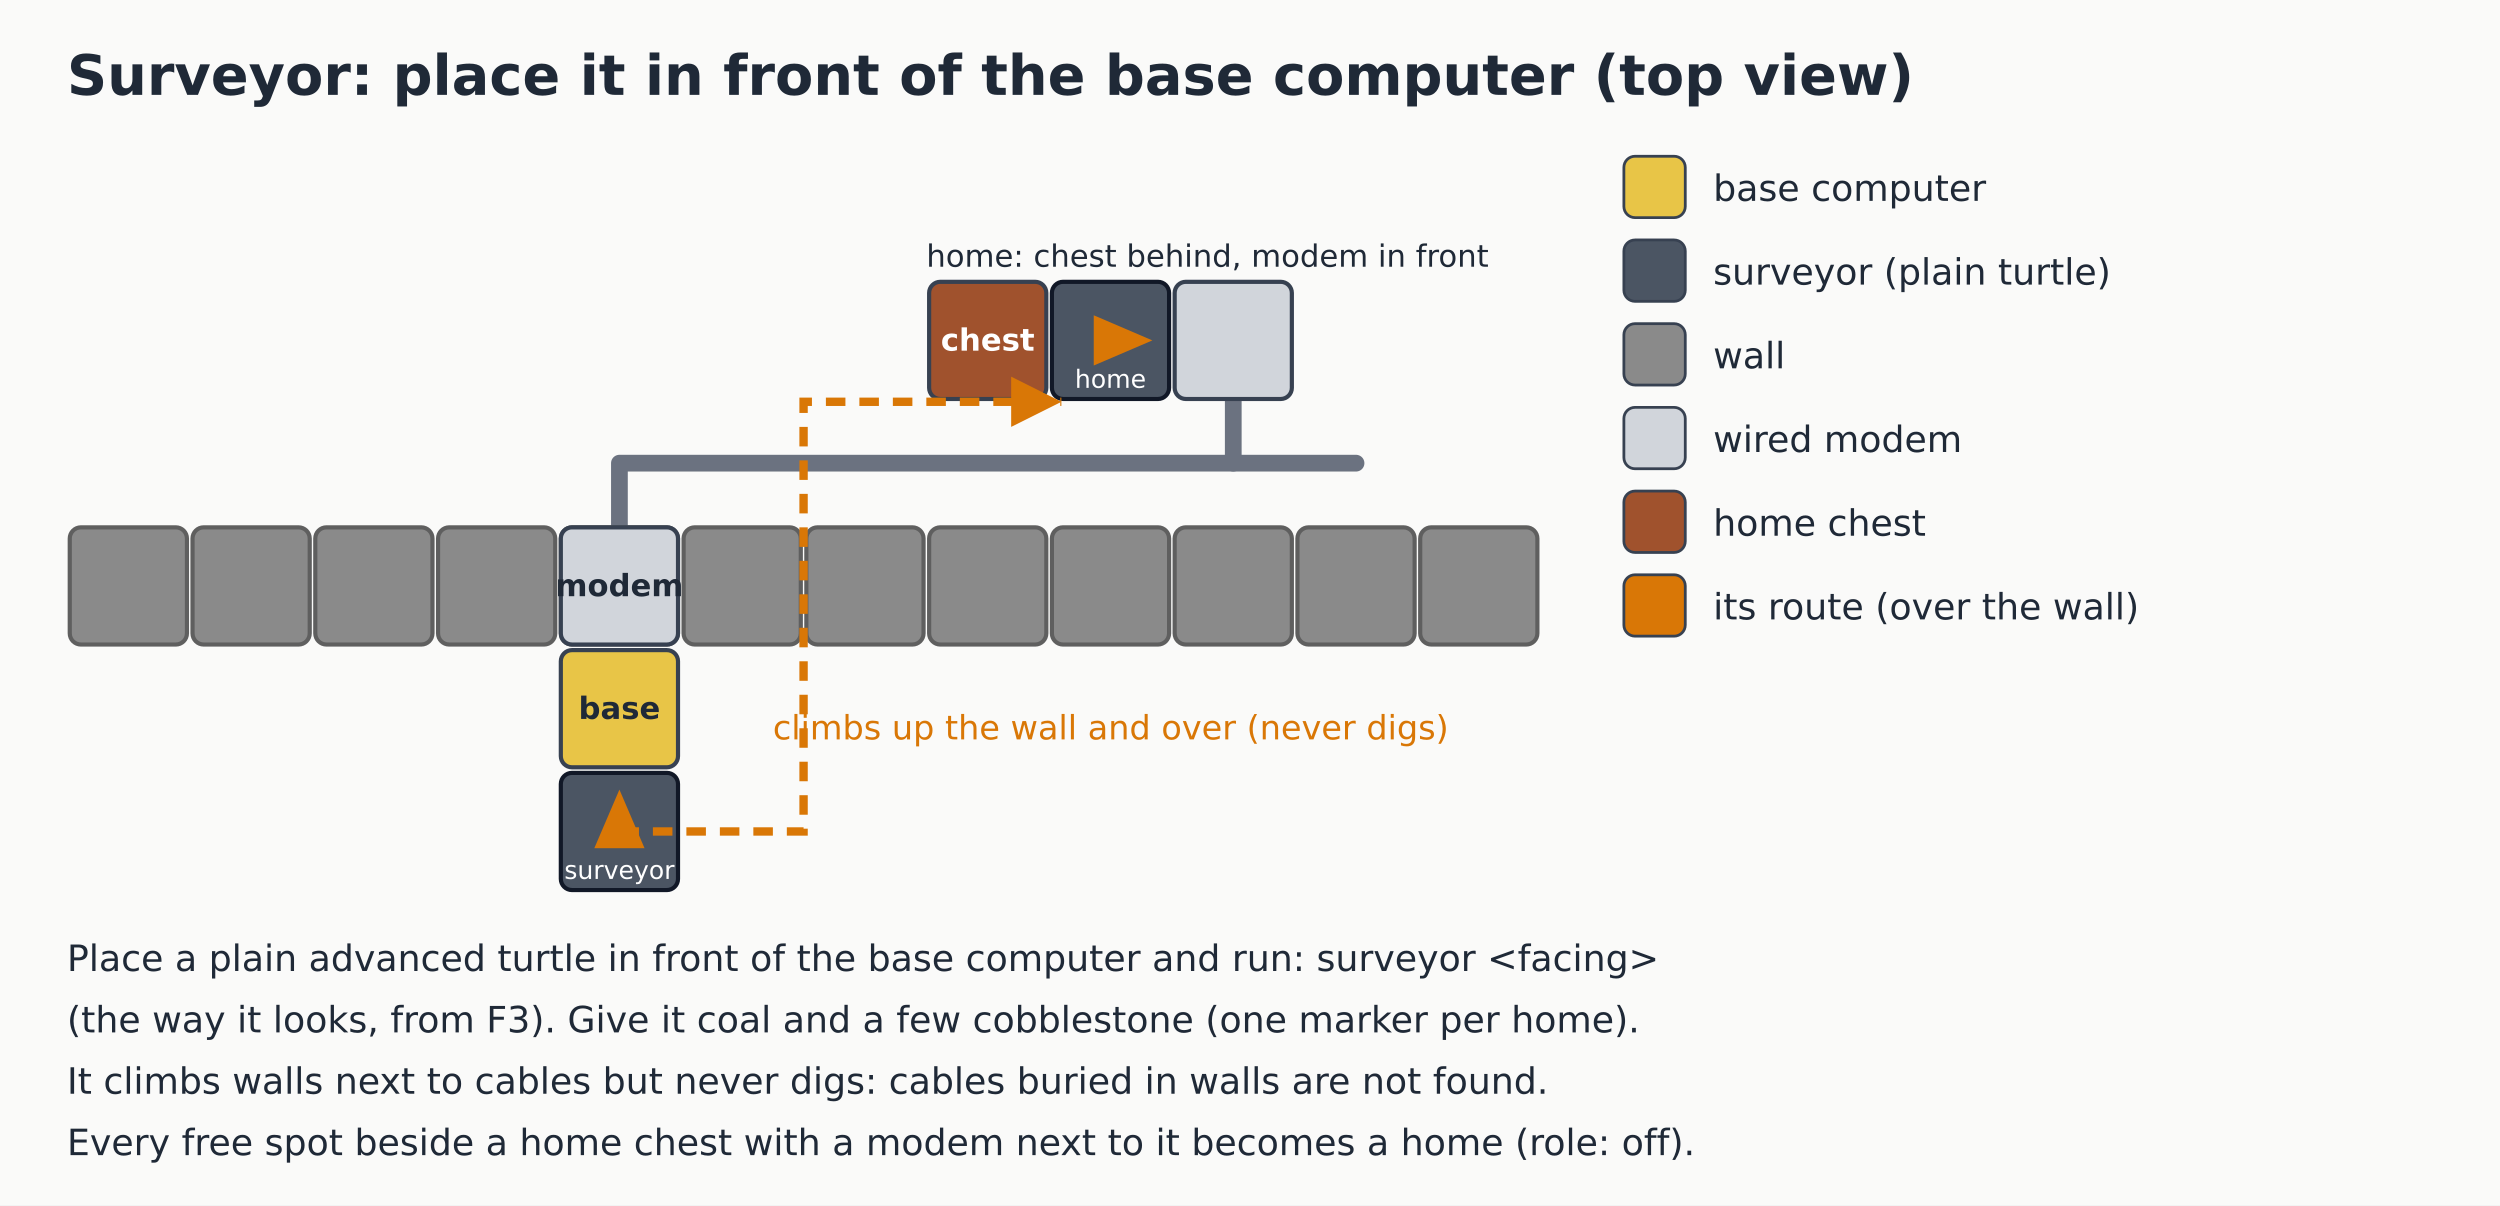
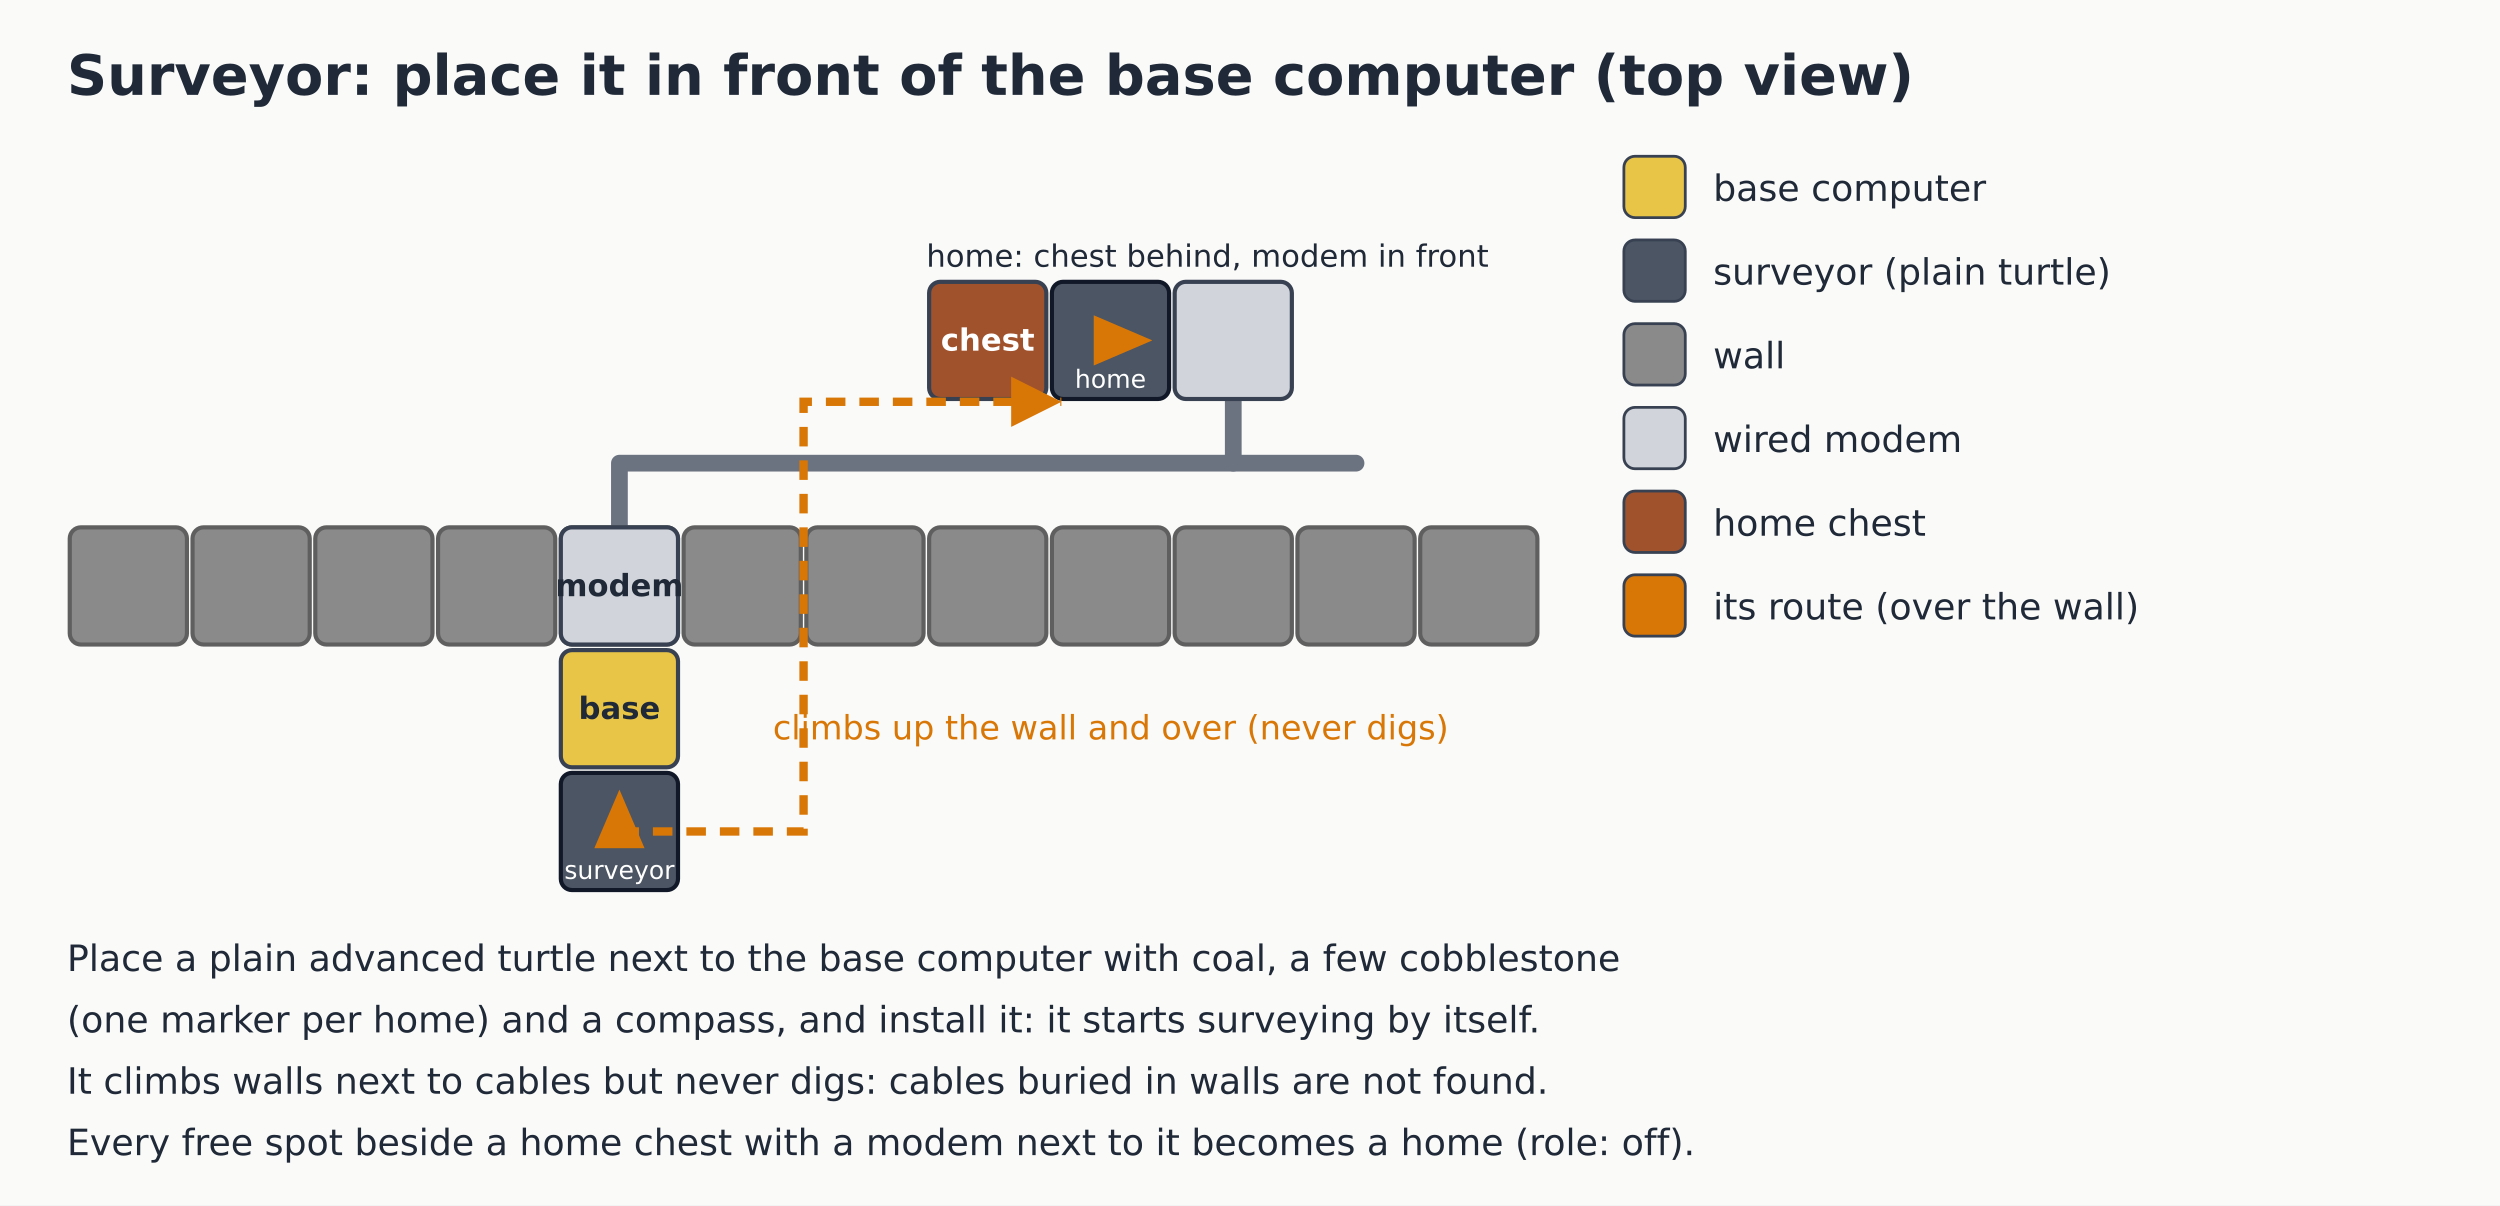
<svg xmlns="http://www.w3.org/2000/svg" width="896" height="432" viewBox="0 0 896 432" font-family="DejaVu Sans, Verdana, sans-serif">
  <defs>
    <marker id="head" markerWidth="10" markerHeight="10" refX="6" refY="3" orient="auto">
      <path d="M0,0 L6,3 L0,6 z" fill="#d97706" />
    </marker>
  </defs>
  <rect width="100%" height="100%" fill="#fafaf9" />
  <text x="24" y="34" font-size="20" font-weight="bold" fill="#1f2937">Surveyor: place it in front of the base computer (top view)</text>
  <polyline points="222.0,210.0 222.0,166.0 486.0,166.0" fill="none" stroke="#6b7280" stroke-width="6" stroke-linecap="round" stroke-linejoin="round" />
  <polyline points="442.0,122.0 442.0,166.0" fill="none" stroke="#6b7280" stroke-width="6" stroke-linecap="round" stroke-linejoin="round" />
  <rect x="25" y="189" width="42" height="42" rx="4" fill="#8a8a8a" stroke="#5f5f5f" stroke-width="1.5" />
  <rect x="69" y="189" width="42" height="42" rx="4" fill="#8a8a8a" stroke="#5f5f5f" stroke-width="1.5" />
  <rect x="113" y="189" width="42" height="42" rx="4" fill="#8a8a8a" stroke="#5f5f5f" stroke-width="1.5" />
  <rect x="157" y="189" width="42" height="42" rx="4" fill="#8a8a8a" stroke="#5f5f5f" stroke-width="1.5" />
  <rect x="201" y="189" width="42" height="42" rx="4" fill="#8a8a8a" stroke="#5f5f5f" stroke-width="1.5" />
  <rect x="245" y="189" width="42" height="42" rx="4" fill="#8a8a8a" stroke="#5f5f5f" stroke-width="1.5" />
  <rect x="289" y="189" width="42" height="42" rx="4" fill="#8a8a8a" stroke="#5f5f5f" stroke-width="1.5" />
  <rect x="333" y="189" width="42" height="42" rx="4" fill="#8a8a8a" stroke="#5f5f5f" stroke-width="1.5" />
  <rect x="377" y="189" width="42" height="42" rx="4" fill="#8a8a8a" stroke="#5f5f5f" stroke-width="1.5" />
  <rect x="421" y="189" width="42" height="42" rx="4" fill="#8a8a8a" stroke="#5f5f5f" stroke-width="1.5" />
  <rect x="465" y="189" width="42" height="42" rx="4" fill="#8a8a8a" stroke="#5f5f5f" stroke-width="1.5" />
  <rect x="509" y="189" width="42" height="42" rx="4" fill="#8a8a8a" stroke="#5f5f5f" stroke-width="1.5" />
  <rect x="201" y="189" width="42" height="42" rx="4" fill="#d1d5db" stroke="#374151" stroke-width="1.5" />
  <text x="222.0" y="213.667" font-size="11.0" text-anchor="middle" font-weight="bold" fill="#1f2937">modem</text>
  <rect x="201" y="233" width="42" height="42" rx="4" fill="#e8c547" stroke="#374151" stroke-width="1.5" />
  <text x="222.0" y="257.667" font-size="11.0" text-anchor="middle" font-weight="bold" fill="#1f2937">base</text>
  <rect x="201" y="277" width="42" height="42" rx="4" fill="#4b5563" stroke="#111827" stroke-width="1.5" />
  <polygon points="222.0,283.0 231.0,304.0 213.0,304.0" fill="#d97706" />
  <text x="222.0" y="315" font-size="9" text-anchor="middle" fill="#fff">surveyor</text>
  <rect x="333" y="101" width="42" height="42" rx="4" fill="#a0522d" stroke="#374151" stroke-width="1.5" />
  <text x="354.0" y="125.667" font-size="11.0" text-anchor="middle" font-weight="bold" fill="#fff">chest</text>
  <rect x="377" y="101" width="42" height="42" rx="4" fill="#4b5563" stroke="#111827" stroke-width="1.5" />
  <polygon points="413.0,122.0 392.0,131.0 392.0,113.0" fill="#d97706" />
  <text x="398.0" y="139" font-size="9" text-anchor="middle" fill="#fff">home</text>
  <rect x="421" y="101" width="42" height="42" rx="4" fill="#d1d5db" stroke="#374151" stroke-width="1.5" />
  <polyline points="222.0,298.0 288.0,298.0 288.0,144.0 380.4,144.0" fill="none" stroke="#d97706" stroke-width="3" stroke-dasharray="7 5" marker-end="url(#head)" />
  <text x="277.0" y="265.0" font-size="12" text-anchor="start" fill="#d97706">climbs up the wall and over (never digs)</text>
  <text x="332.0" y="95.6" font-size="11" text-anchor="start" fill="#1f2937">home: chest behind, modem in front</text>
  <rect x="582" y="56" width="22" height="22" rx="4" fill="#e8c547" stroke="#374151" />
  <text x="614" y="72" font-size="13" fill="#1f2937">base computer</text>
  <rect x="582" y="86" width="22" height="22" rx="4" fill="#4b5563" stroke="#374151" />
  <text x="614" y="102" font-size="13" fill="#1f2937">surveyor (plain turtle)</text>
  <rect x="582" y="116" width="22" height="22" rx="4" fill="#8a8a8a" stroke="#374151" />
  <text x="614" y="132" font-size="13" fill="#1f2937">wall</text>
  <rect x="582" y="146" width="22" height="22" rx="4" fill="#d1d5db" stroke="#374151" />
  <text x="614" y="162" font-size="13" fill="#1f2937">wired modem</text>
  <rect x="582" y="176" width="22" height="22" rx="4" fill="#a0522d" stroke="#374151" />
  <text x="614" y="192" font-size="13" fill="#1f2937">home chest</text>
  <rect x="582" y="206" width="22" height="22" rx="4" fill="#d97706" stroke="#374151" />
  <text x="614" y="222" font-size="13" fill="#1f2937">its route (over the wall)</text>
-   <text x="24" y="348" font-size="13" fill="#1f2937">Place a plain advanced turtle in front of the base computer and run: surveyor &lt;facing&gt;</text>
-   <text x="24" y="370" font-size="13" fill="#1f2937">(the way it looks, from F3). Give it coal and a few cobblestone (one marker per home).</text>
+   <text x="24" y="348" font-size="13" fill="#1f2937">Place a plain advanced turtle next to the base computer with coal, a few cobblestone</text>
+   <text x="24" y="370" font-size="13" fill="#1f2937">(one marker per home) and a compass, and install it: it starts surveying by itself.</text>
  <text x="24" y="392" font-size="13" fill="#1f2937">It climbs walls next to cables but never digs: cables buried in walls are not found.</text>
  <text x="24" y="414" font-size="13" fill="#1f2937">Every free spot beside a home chest with a modem next to it becomes a home (role: off).</text>
</svg>
